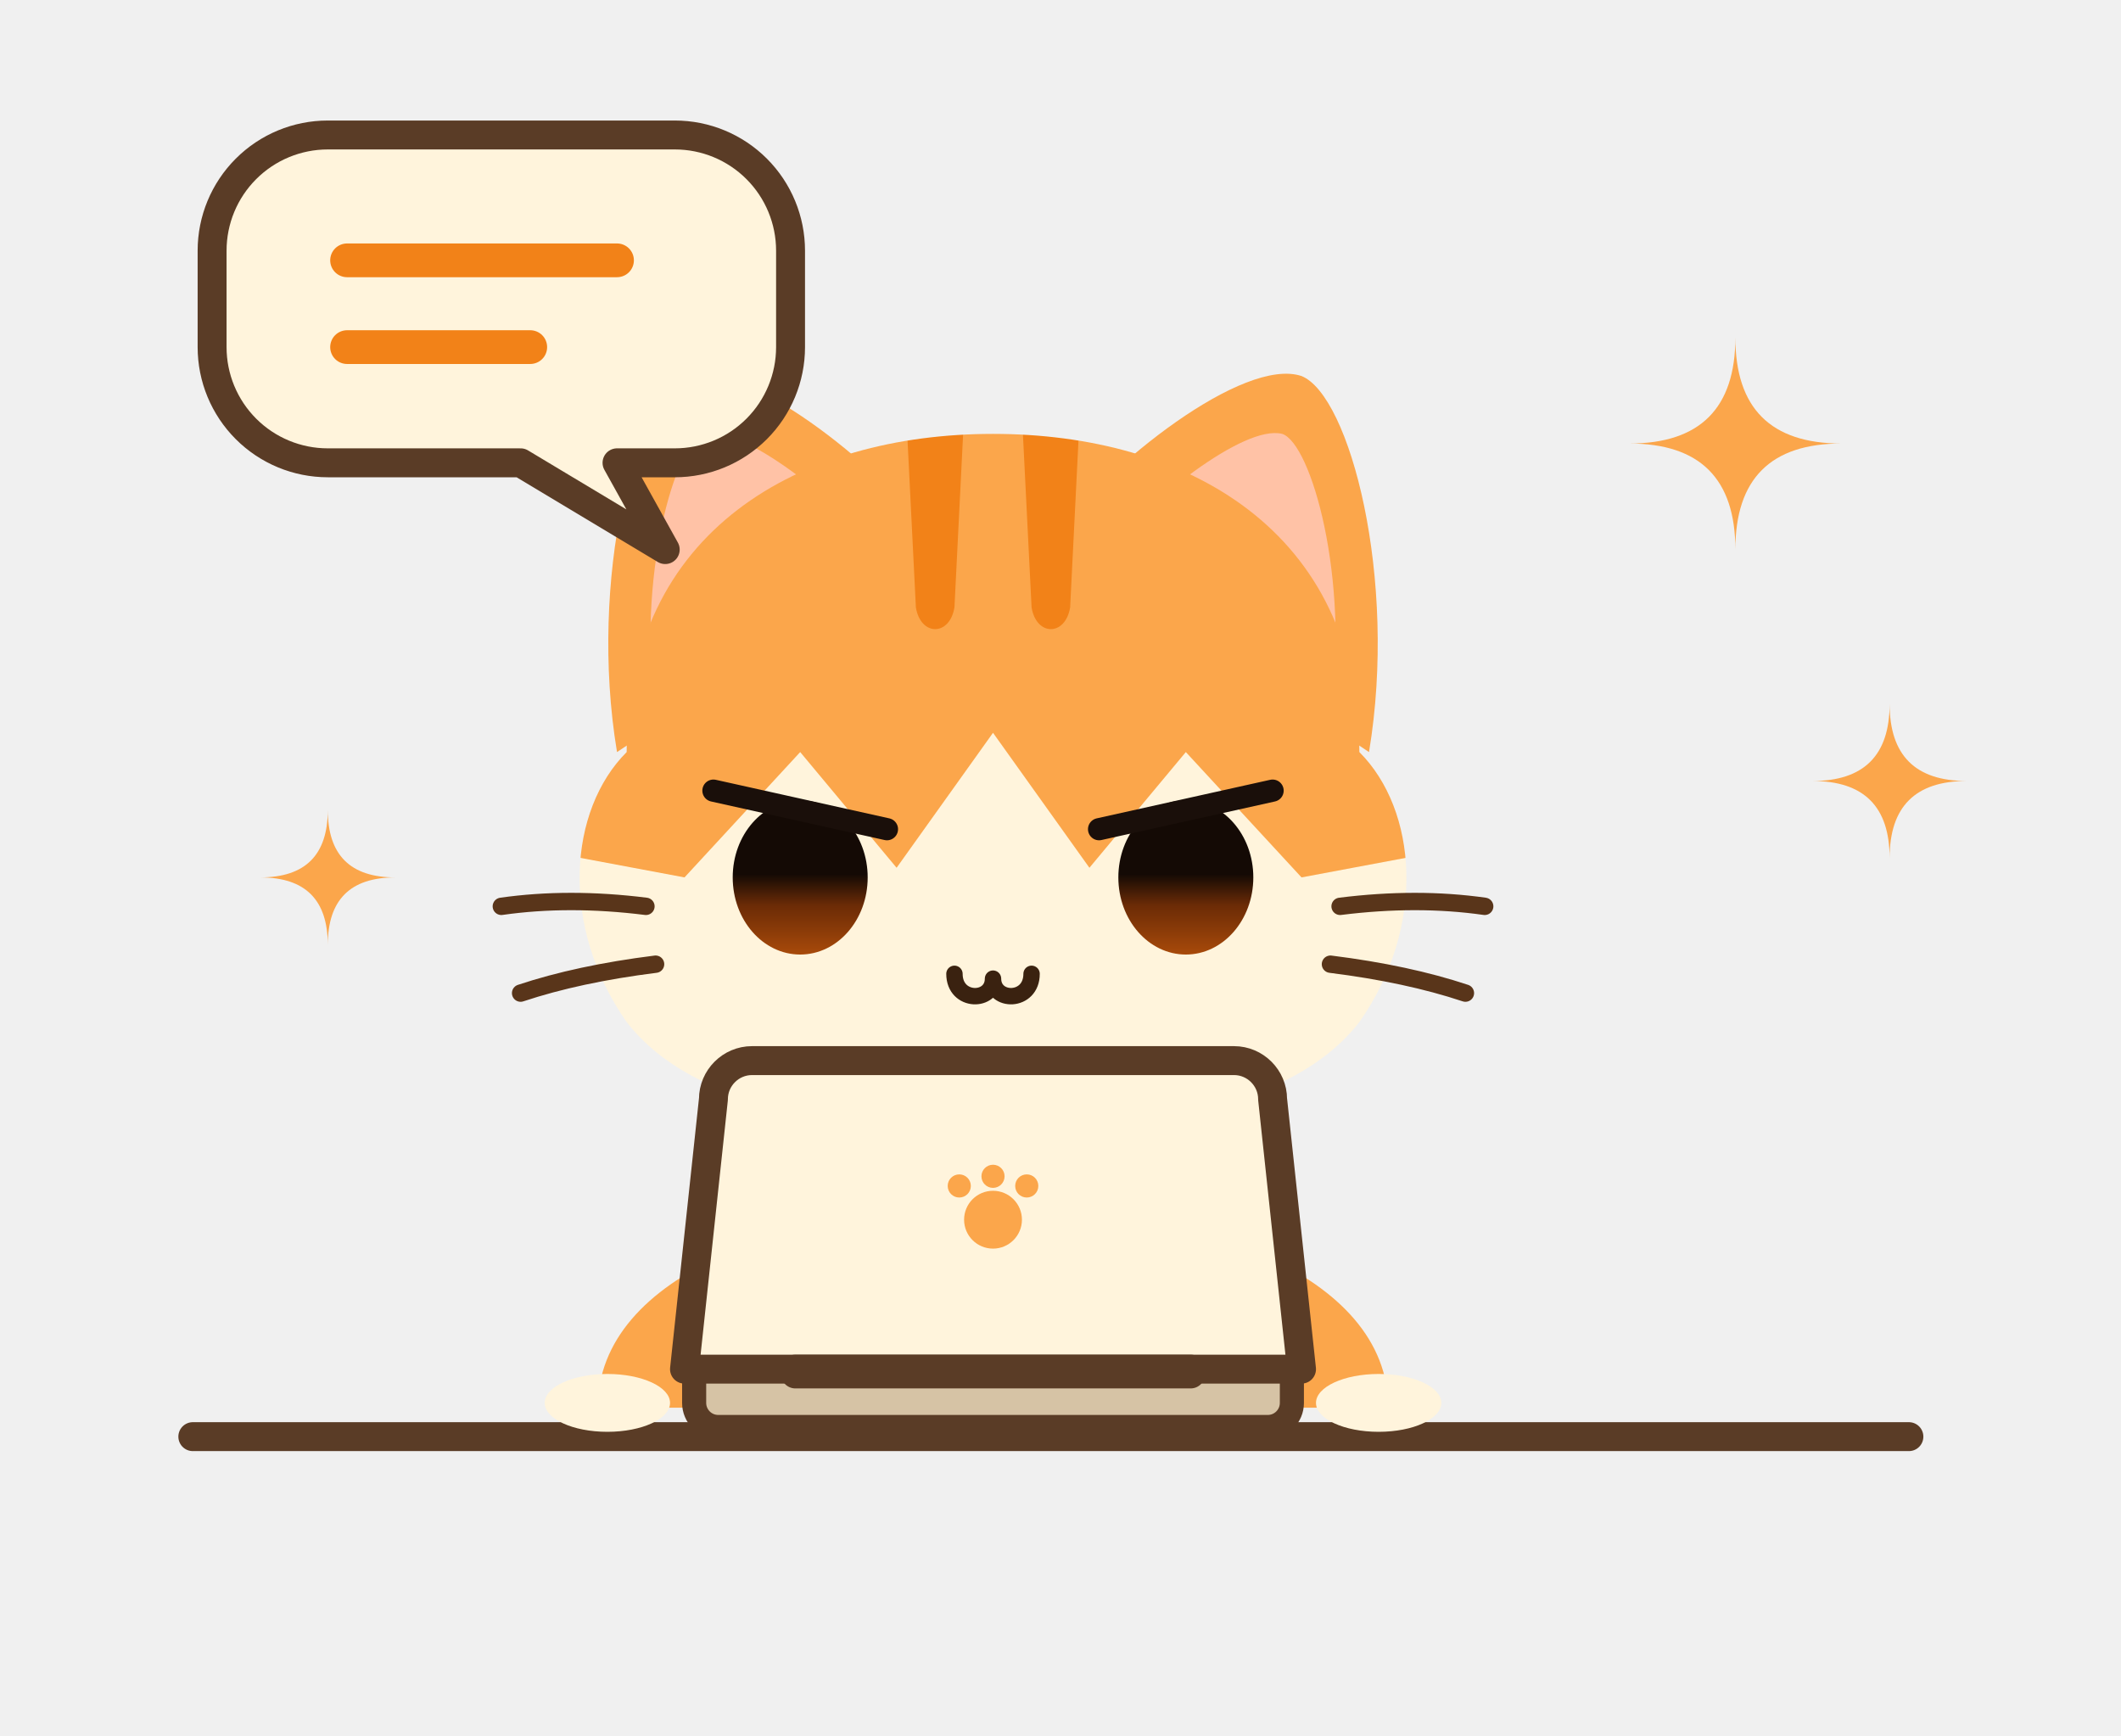
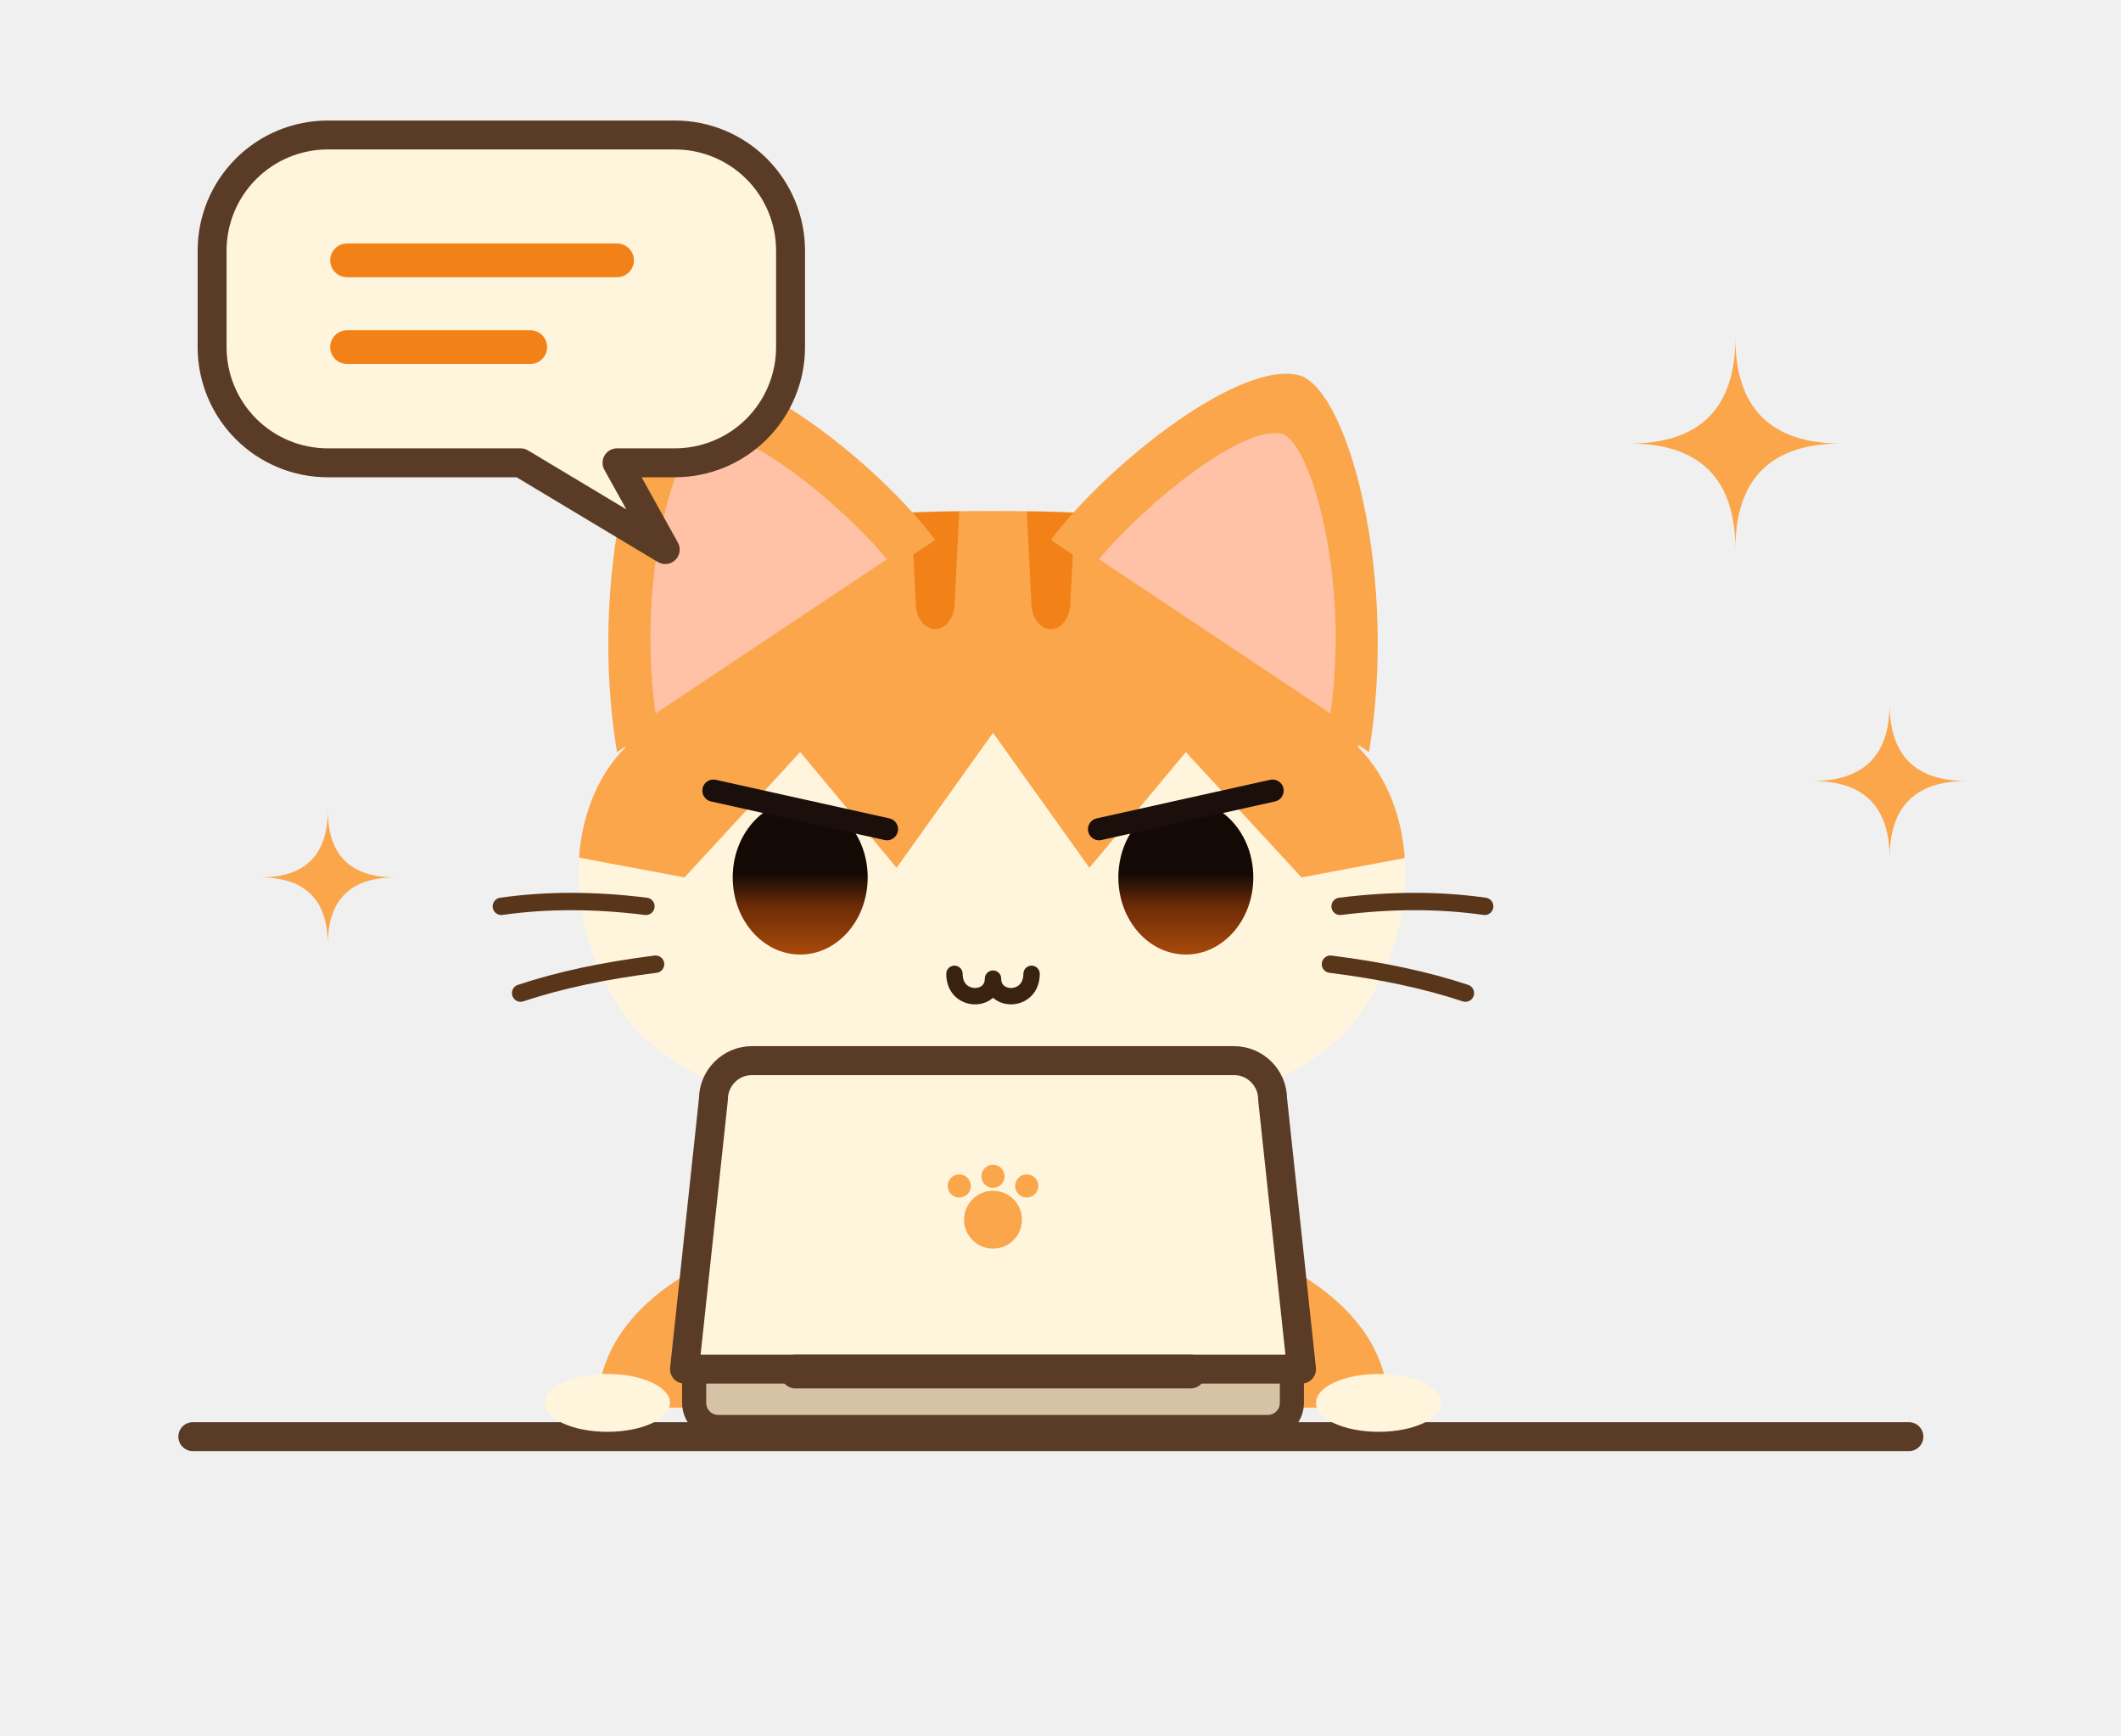
<svg xmlns="http://www.w3.org/2000/svg" width="220" height="180" viewBox="0 0 220 180" fill="none">
  <path d="M34 84C34 88.667 31.667 91 27 91C31.667 91 34 93.333 34 98C34 93.333 36.333 91 41 91C36.333 91 34 88.667 34 84Z" fill="#FBA64B" />
  <path d="M180 35C180 42.333 176.333 46 169 46C176.333 46 180 49.667 180 57C180 49.667 183.667 46 191 46C183.667 46 180 42.333 180 35Z" fill="#FBA64B" />
  <path d="M196 73C196 78.333 193.333 81 188 81C193.333 81 196 83.667 196 89C196 83.667 198.667 81 204 81C198.667 81 196 78.333 196 73Z" fill="#FBA64B" />
  <path d="M62 146C62 118 144 118 144 146H62Z" fill="#FBA64B" />
-   <path d="M64 78C61 60 66 41 71 39C77 37 91 48 97 56L64 78Z" fill="#FBA64B" />
-   <path d="M68 74C66 60 70 46 73 45C77 44 87 52 92 58L68 74Z" fill="#FFC2A6" />
-   <path d="M142 78C145 60 140 41 135 39C129 37 115 48 109 56L142 78Z" fill="#FBA64B" />
-   <path d="M138 74C140 60 136 46 133 45C129 44 119 52 114 58L138 74Z" fill="#FFC2A6" />
-   <mask id="mask0_63_225" style="mask-type:luminance" maskUnits="userSpaceOnUse" x="60" y="45" width="86" height="72">
-     <path d="M65 78C65 55 83 45 103 45C123 45 141 55 141 78C147 84 148 96 141 106C134 115 119 117 103 117C87 117 72 115 65 106C58 96 59 84 65 78Z" fill="white" />
+   <mask id="mask0_63_225" style="mask-type:luminance" maskUnits="userSpaceOnUse" x="60" y="53" width="86" height="64">
+     <path d="M64.882 77.5C64.882 54.5 82.882 53 102.882 53C122.882 53 140.882 54.5 140.882 77.5C146.882 83.5 147.882 95.5 140.882 105.5C133.882 114.5 118.882 116.5 102.882 116.5C86.882 116.5 71.882 114.5 64.882 105.5C57.882 95.5 58.882 83.5 64.882 77.5Z" fill="white" />
  </mask>
  <g mask="url(#mask0_63_225)">
    <path d="M160 40H50V125H160V40Z" fill="#FBA64B" />
    <path d="M55 88L71 91L83 78L93 90L103 76L113 90L123 78L135 91L151 88V122H55V88Z" fill="#FFF4DC" />
    <path d="M94 43H100L99 63C98.5 66 95.5 66 95 63L94 43Z" fill="#F28218" />
    <path d="M106 43H112L111 63C110.5 66 107.5 66 107 63L106 43Z" fill="#F28218" />
  </g>
+   <path d="M64 78C61 60 66 41 71 39C77 37 91 48 97 56L64 78Z" fill="#FBA64B" />
+   <path d="M68 74C66 60 70 46 73 45C77 44 87 52 92 58L68 74Z" fill="#FFC2A6" />
+   <path d="M142 78C145 60 140 41 135 39C129 37 115 48 109 56L142 78Z" fill="#FBA64B" />
+   <path d="M138 74C140 60 136 46 133 45C129 44 119 52 114 58L138 74Z" fill="#FFC2A6" />
  <path d="M83 99C86.866 99 90 95.418 90 91C90 86.582 86.866 83 83 83C79.134 83 76 86.582 76 91C76 95.418 79.134 99 83 99Z" fill="url(#paint0_linear_63_225)" />
  <path d="M74 82L92 86" stroke-width="2.3" stroke-linecap="round" stroke="#1A0F0A" />
  <path d="M123 99C126.866 99 130 95.418 130 91C130 86.582 126.866 83 123 83C119.134 83 116 86.582 116 91C116 95.418 119.134 99 123 99Z" fill="url(#paint1_linear_63_225)" />
  <path d="M132 82L114 86" stroke-width="2.3" stroke-linecap="round" stroke="#1A0F0A" />
  <path d="M99 101C99 104 103 104 103 101.5C103 104 107 104 107 101" stroke-width="1.7" stroke-linecap="round" stroke-linejoin="round" stroke="#3A2210" />
  <path d="M67 94C61.667 93.333 56.667 93.333 52 94" stroke-width="1.8" stroke-linecap="round" stroke="#59351A" />
  <path d="M68 100C62.667 100.667 58 101.667 54 103" stroke-width="1.8" stroke-linecap="round" stroke="#59351A" />
  <path d="M139 94C144.333 93.333 149.333 93.333 154 94" stroke-width="1.8" stroke-linecap="round" stroke="#59351A" />
  <path d="M138 100C143.333 100.667 148 101.667 152 103" stroke-width="1.8" stroke-linecap="round" stroke="#59351A" />
  <path d="M20 149H198" stroke-width="3" stroke-linecap="round" stroke-linejoin="round" stroke="#5A3C26" />
  <path d="M131.5 141H74.5C73.119 141 72 142.119 72 143.5V145.5C72 146.881 73.119 148 74.5 148H131.5C132.881 148 134 146.881 134 145.5V143.5C134 142.119 132.881 141 131.5 141Z" fill="#D6C3A5" stroke-width="2.5" stroke="#5A3C26" />
  <path d="M77 149H83" stroke-width="2.5" stroke-linecap="round" stroke="#5A3C26" />
  <path d="M123 149H129" stroke-width="2.5" stroke-linecap="round" stroke="#5A3C26" />
  <path d="M74 114C74 111.8 75.8 110 78 110H128C130.2 110 132 111.8 132 114L135 142H71L74 114Z" fill="#FFF4DC" stroke-width="3" stroke-linecap="round" stroke-linejoin="round" stroke="#5A3C26" />
  <path d="M103 129.5C104.657 129.5 106 128.157 106 126.5C106 124.843 104.657 123.5 103 123.5C101.343 123.5 100 124.843 100 126.5C100 128.157 101.343 129.5 103 129.5Z" fill="#FBA64B" />
  <path d="M99.5 124.2C100.163 124.2 100.7 123.663 100.7 123C100.7 122.337 100.163 121.8 99.5 121.8C98.837 121.8 98.3 122.337 98.3 123C98.3 123.663 98.837 124.2 99.5 124.2Z" fill="#FBA64B" />
  <path d="M103 123.2C103.663 123.2 104.2 122.663 104.2 122C104.2 121.337 103.663 120.8 103 120.8C102.337 120.8 101.8 121.337 101.8 122C101.8 122.663 102.337 123.2 103 123.2Z" fill="#FBA64B" />
  <path d="M106.5 124.2C107.163 124.2 107.7 123.663 107.7 123C107.7 122.337 107.163 121.8 106.5 121.8C105.837 121.8 105.3 122.337 105.3 123C105.3 123.663 105.837 124.2 106.5 124.2Z" fill="#FBA64B" />
  <path d="M123.5 140.5H82.5C81.672 140.5 81 141.172 81 142V142.5C81 143.328 81.672 144 82.5 144H123.5C124.328 144 125 143.328 125 142.5V142C125 141.172 124.328 140.5 123.5 140.5Z" fill="#5A3C26" />
  <path d="M63 148.5C66.59 148.5 69.5 147.157 69.5 145.5C69.5 143.843 66.59 142.5 63 142.5C59.41 142.5 56.5 143.843 56.5 145.5C56.5 147.157 59.41 148.5 63 148.5Z" fill="#FFF4DC" />
  <path d="M143 148.5C146.59 148.5 149.5 147.157 149.5 145.5C149.5 143.843 146.59 142.5 143 142.5C139.41 142.5 136.5 143.843 136.5 145.5C136.5 147.157 139.41 148.5 143 148.5Z" fill="#FFF4DC" />
  <path d="M34 14H70C73.183 14 76.235 15.264 78.485 17.515C80.736 19.765 82 22.817 82 26V36C82 39.183 80.736 42.235 78.485 44.485C76.235 46.736 73.183 48 70 48H64L69 57L54 48H34C30.817 48 27.765 46.736 25.515 44.485C23.264 42.235 22 39.183 22 36V26C22 22.817 23.264 19.765 25.515 17.515C27.765 15.264 30.817 14 34 14Z" fill="#FFF4DC" stroke-width="3" stroke-linecap="round" stroke-linejoin="round" stroke="#5A3C26" />
  <path d="M36 27H64" stroke-width="3.5" stroke-linecap="round" stroke="#F28218" />
  <path d="M36 36H55" stroke-width="3.5" stroke-linecap="round" stroke="#F28218" />
  <defs>
    <linearGradient id="paint0_linear_63_225" x1="76" y1="83" x2="76" y2="99" gradientUnits="userSpaceOnUse">
      <stop stop-color="#140A05" />
      <stop offset="0.48" stop-color="#140A05" />
      <stop offset="0.68" stop-color="#6B2B06" />
      <stop offset="1" stop-color="#A84A0A" />
    </linearGradient>
    <linearGradient id="paint1_linear_63_225" x1="116" y1="83" x2="116" y2="99" gradientUnits="userSpaceOnUse">
      <stop stop-color="#140A05" />
      <stop offset="0.48" stop-color="#140A05" />
      <stop offset="0.68" stop-color="#6B2B06" />
      <stop offset="1" stop-color="#A84A0A" />
    </linearGradient>
  </defs>
</svg>
